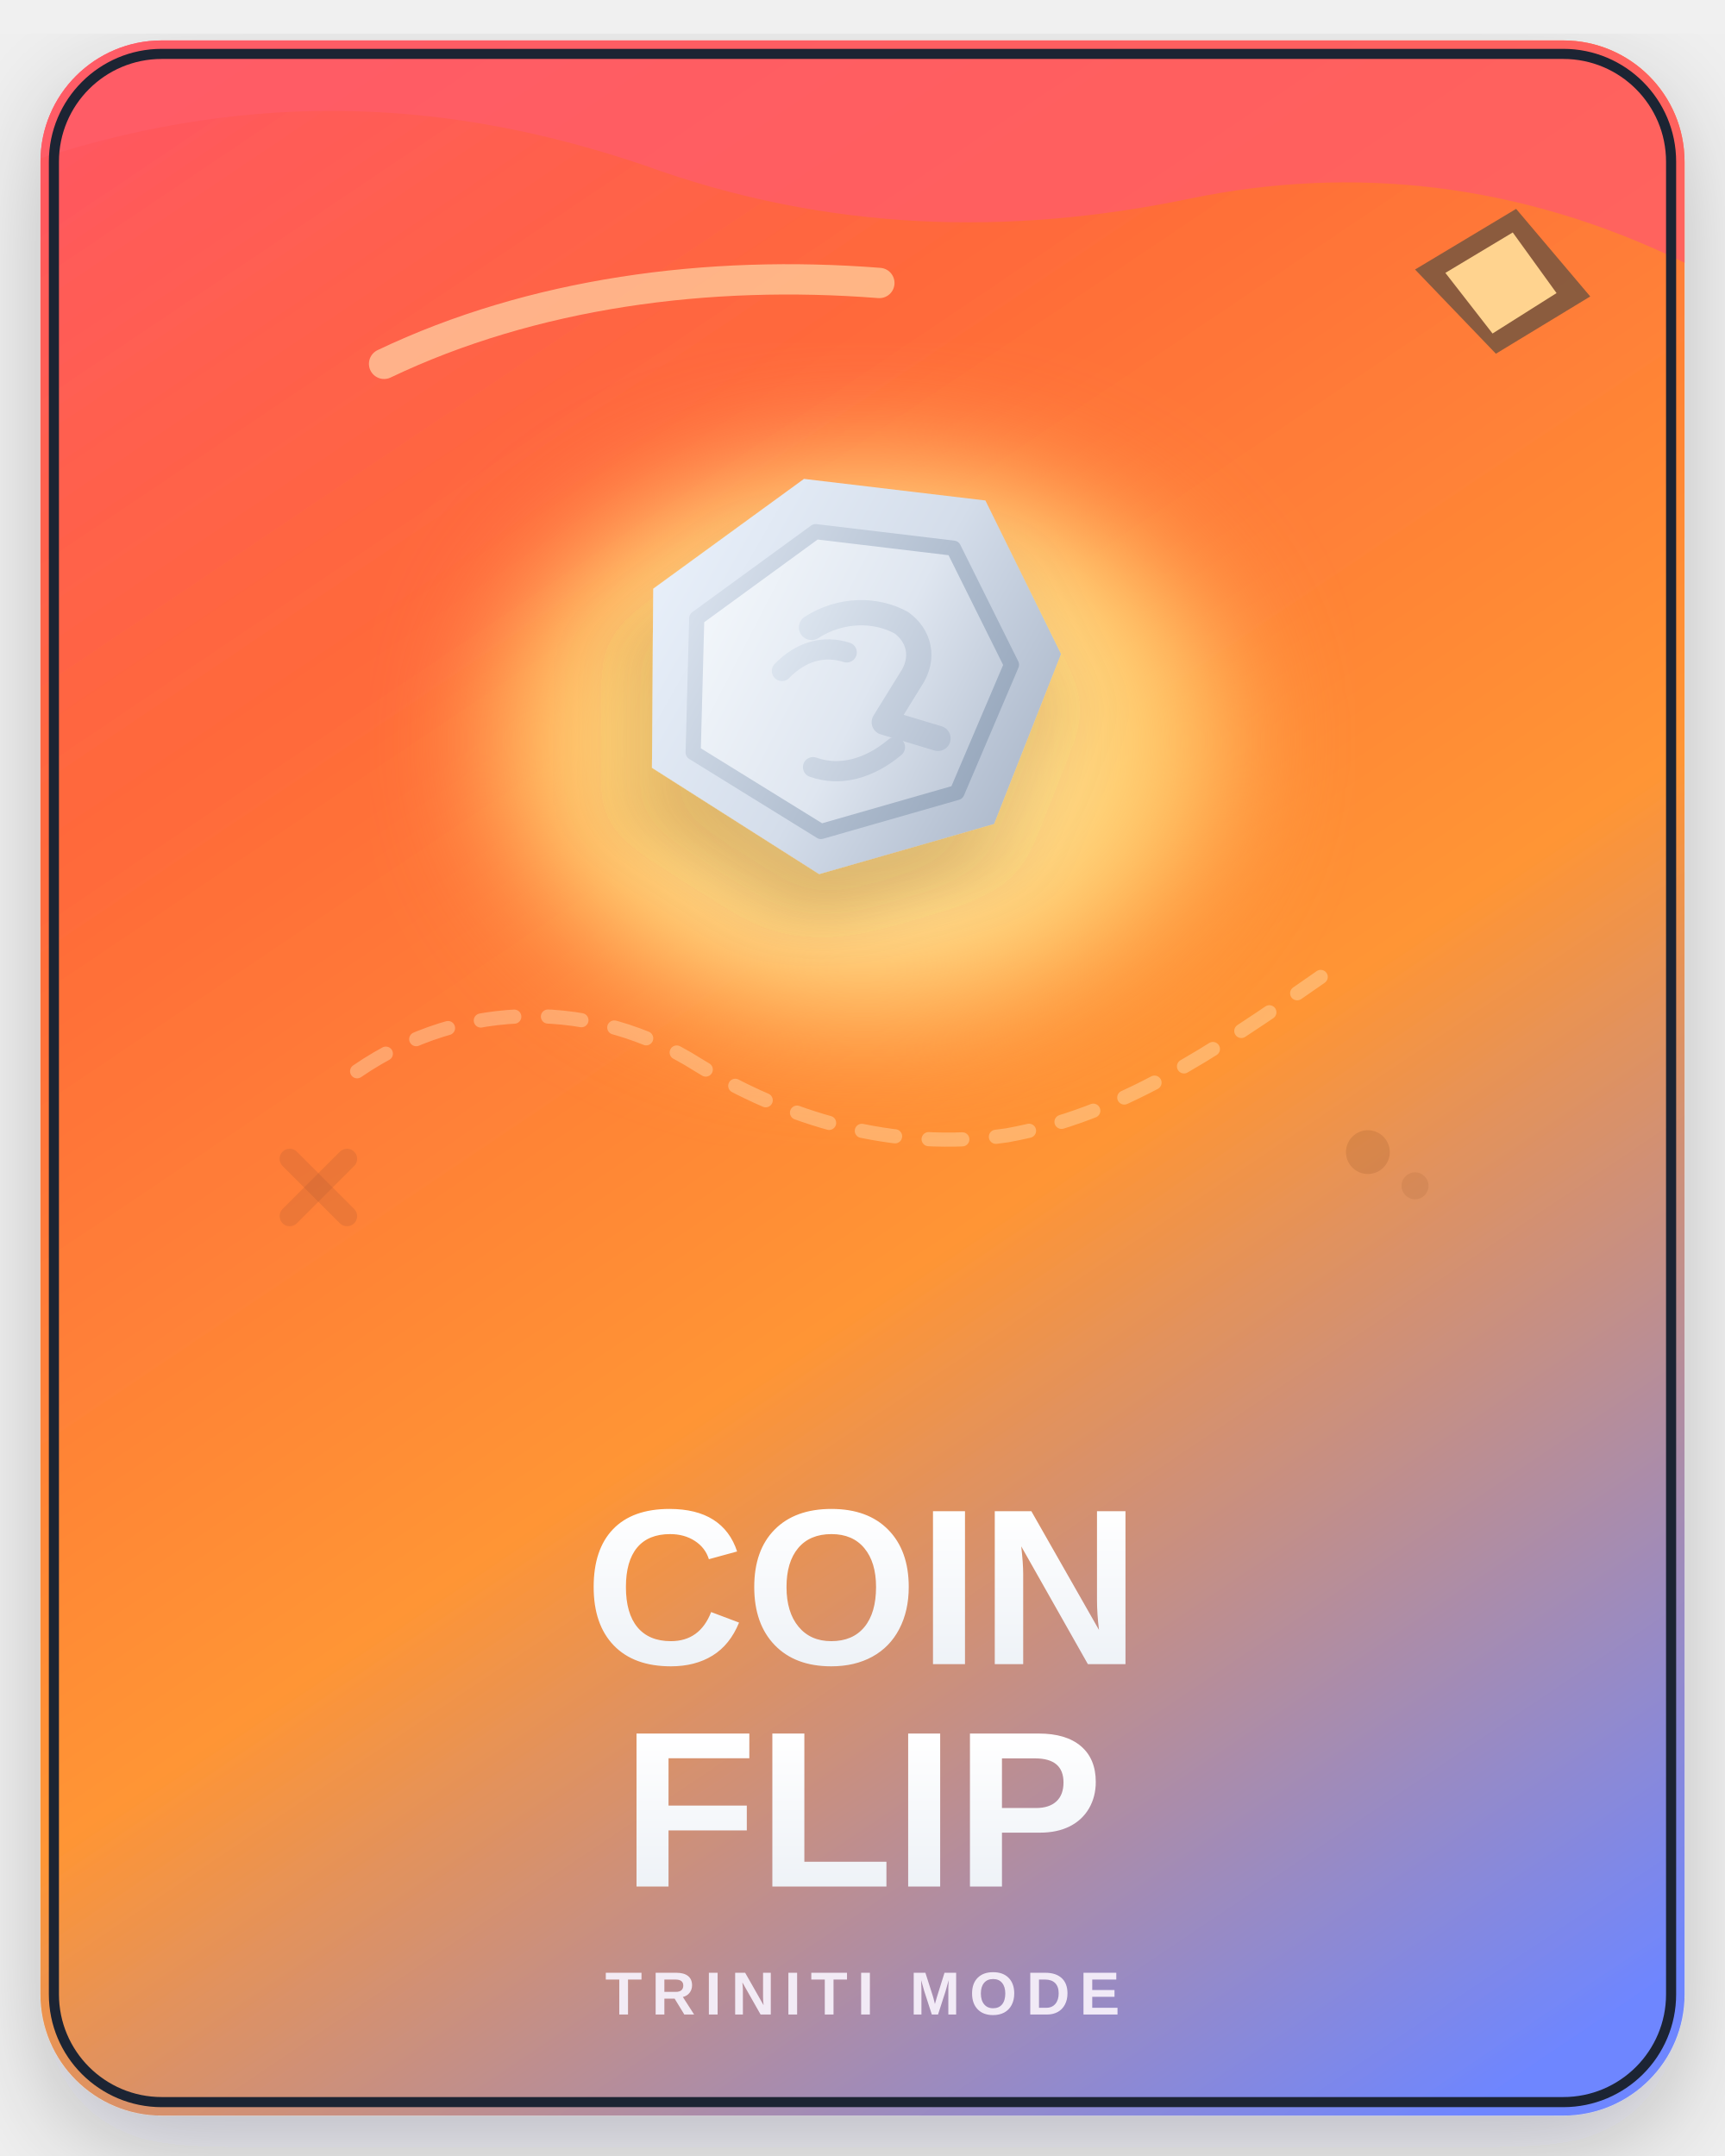
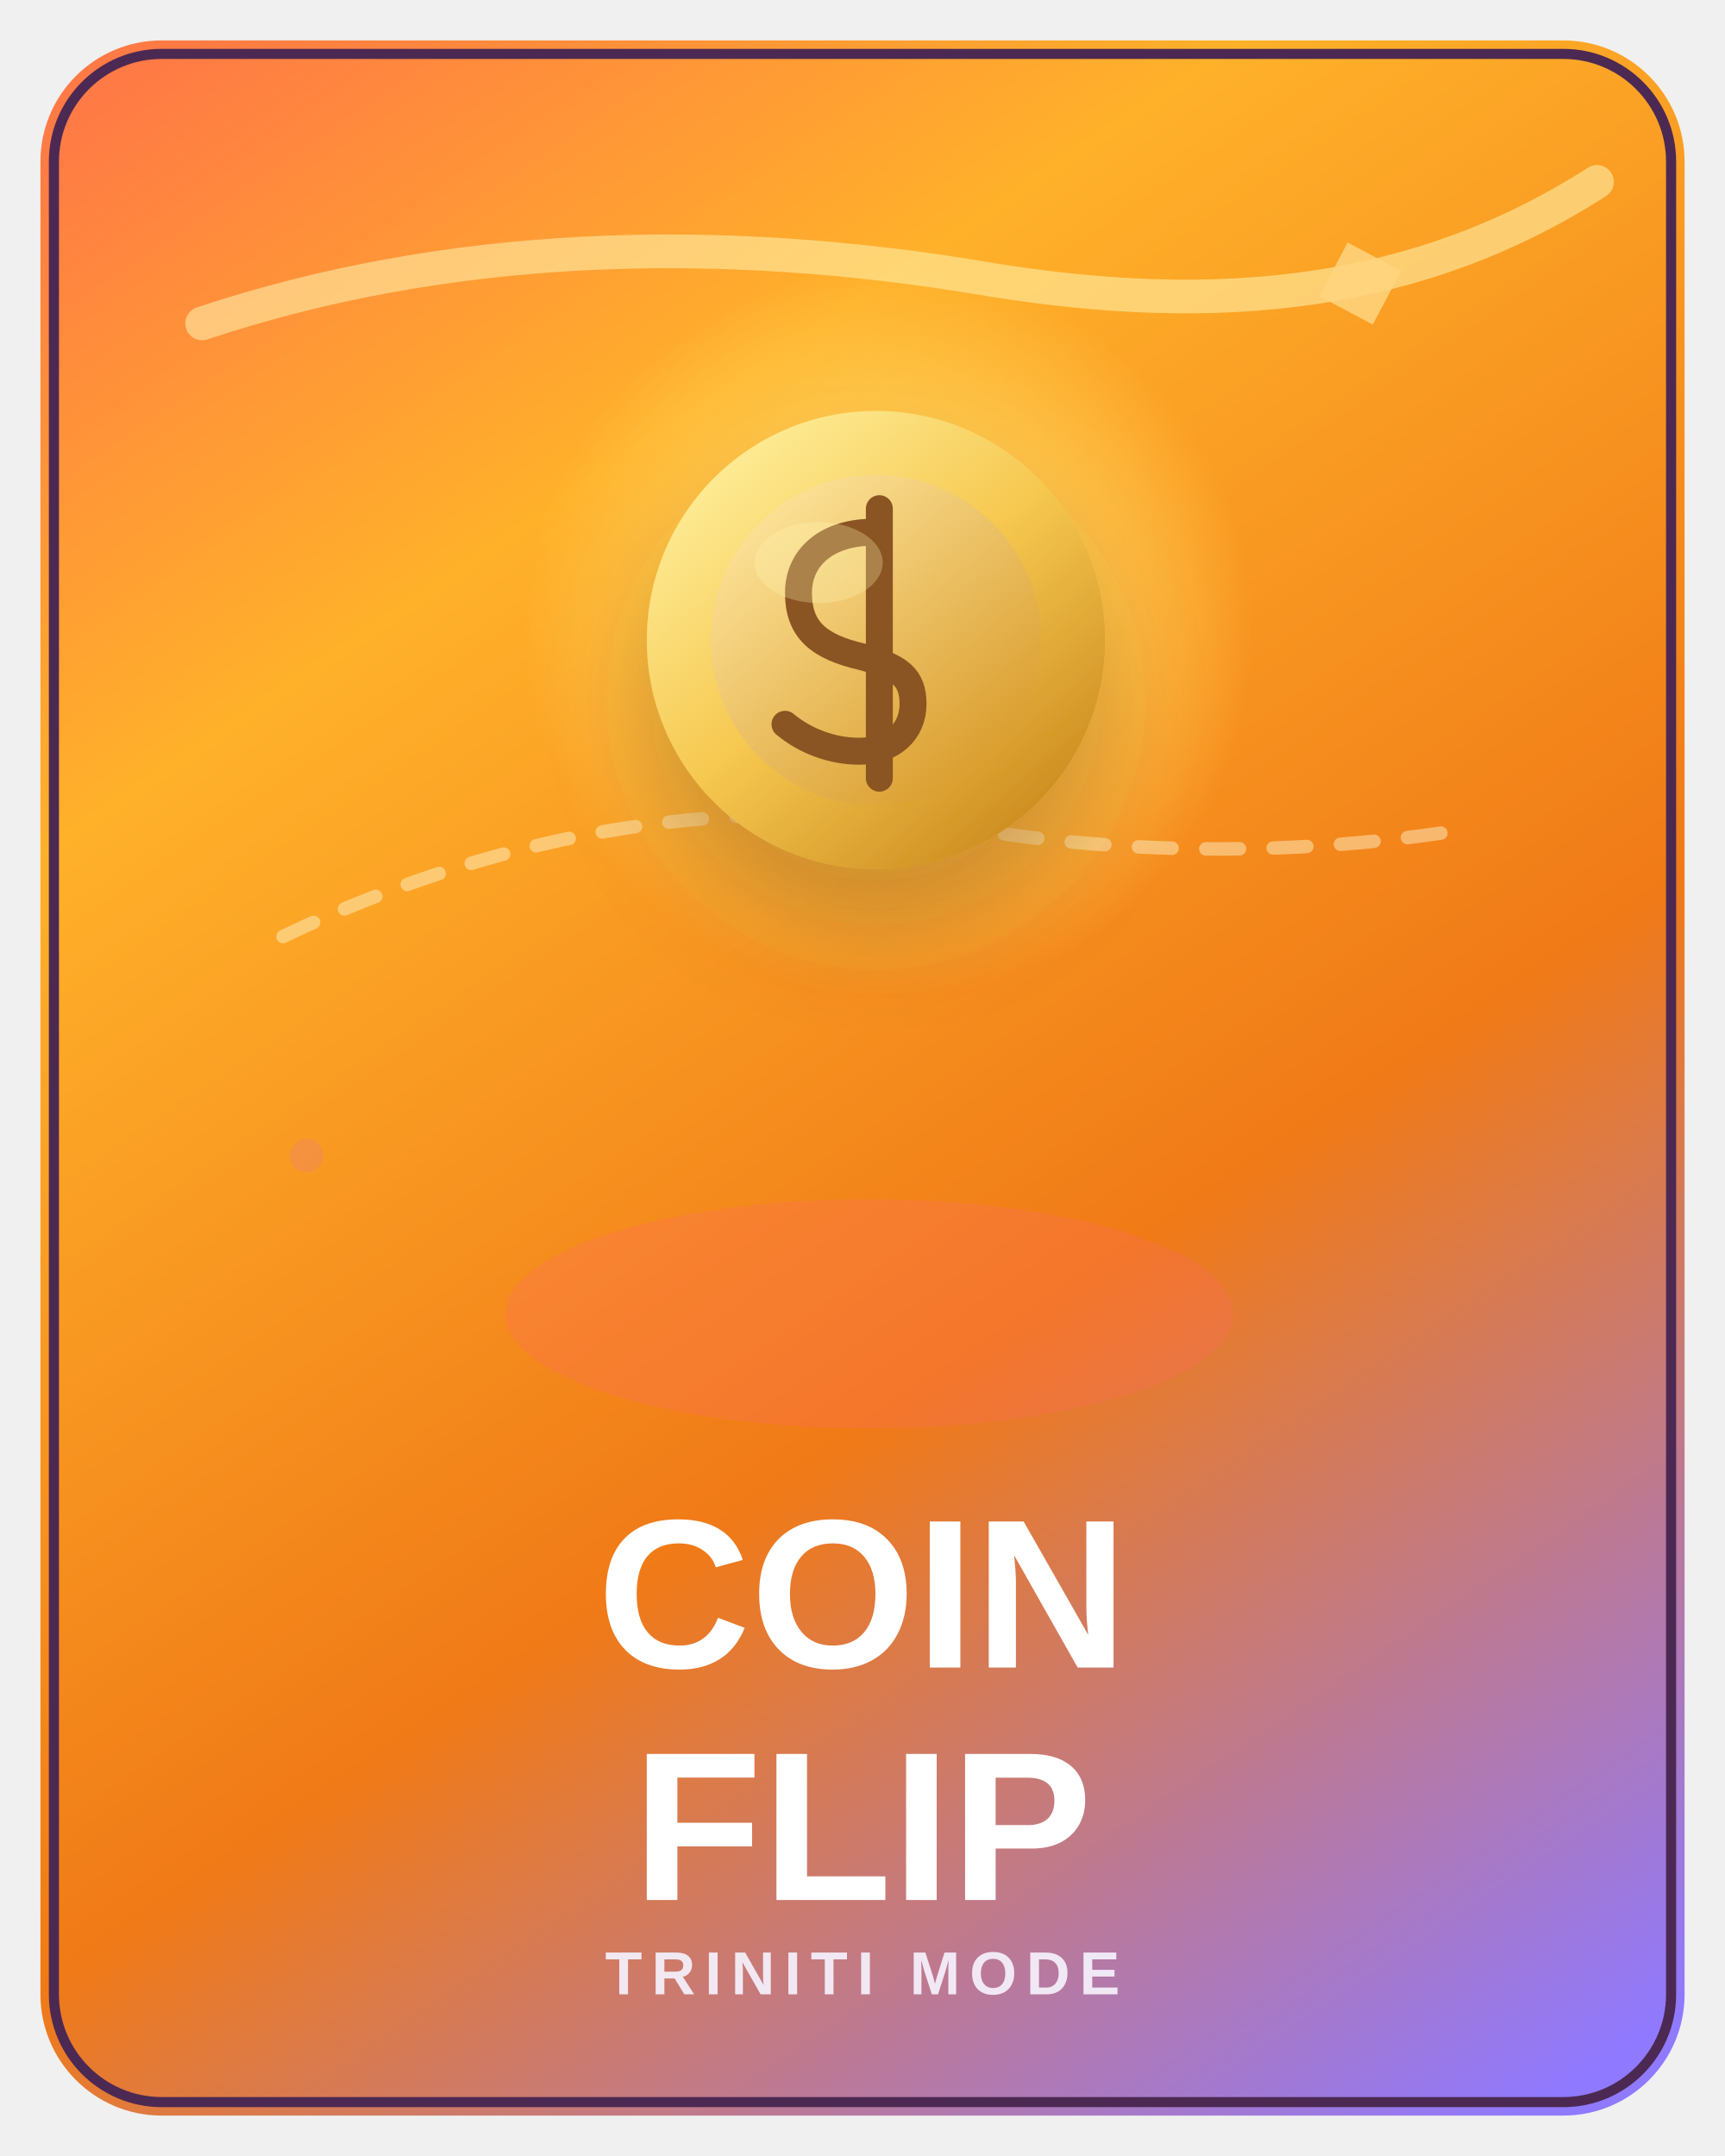
<svg xmlns="http://www.w3.org/2000/svg" width="512" height="640" viewBox="0 0 512 640" fill="none">
  <defs>
-     <clipPath id="cardClip">
+     <clipPath id="clipCoin">
      <rect x="12" y="12" width="488" height="616" rx="36" />
    </clipPath>
-     <linearGradient id="cardBg" x1="54" y1="24" x2="452" y2="616" gradientUnits="userSpaceOnUse">
-       <stop offset="0" stop-color="#FF585E" />
-       <stop offset="0.24" stop-color="#FF693A" />
-       <stop offset="0.58" stop-color="#FF9534" />
-       <stop offset="1" stop-color="#6E86FF" />
+     <linearGradient id="coinBg" x1="48" y1="16" x2="460" y2="624" gradientUnits="userSpaceOnUse">
+       <stop offset="0" stop-color="#FF7A45" />
+       <stop offset="0.24" stop-color="#FFB12A" />
+       <stop offset="0.62" stop-color="#F07A17" />
+       <stop offset="1" stop-color="#8F79FF" />
    </linearGradient>
-     <radialGradient id="glow" cx="0" cy="0" r="1" gradientUnits="userSpaceOnUse" gradientTransform="translate(256 220) rotate(90) scale(180 180)">
-       <stop offset="0" stop-color="#FFF2BB" />
-       <stop offset="0.5" stop-color="#FFD06D" stop-opacity="0.95" />
-       <stop offset="1" stop-color="#FFD06D" stop-opacity="0" />
+     <radialGradient id="coinGlow" cx="0" cy="0" r="1" gradientUnits="userSpaceOnUse" gradientTransform="translate(264 188) rotate(90) scale(108 108)">
+       <stop offset="0" stop-color="#FFF3A8" />
+       <stop offset="0.44" stop-color="#FFD55A" stop-opacity="0.95" />
+       <stop offset="1" stop-color="#FFD55A" stop-opacity="0" />
    </radialGradient>
-     <linearGradient id="coinEdge" x1="191" y1="135" x2="325" y2="273" gradientUnits="userSpaceOnUse">
-       <stop offset="0" stop-color="#EFF6FF" />
-       <stop offset="0.5" stop-color="#D4DDEA" />
-       <stop offset="1" stop-color="#95A3B8" />
+     <linearGradient id="coinOuter" x1="208" y1="124" x2="314" y2="248" gradientUnits="userSpaceOnUse">
+       <stop offset="0" stop-color="#FFF2A2" />
+       <stop offset="0.5" stop-color="#F6C850" />
+       <stop offset="1" stop-color="#C9871C" />
    </linearGradient>
-     <linearGradient id="coinFace" x1="205" y1="151" x2="306" y2="246" gradientUnits="userSpaceOnUse">
-       <stop offset="0" stop-color="#FAFDFF" />
-       <stop offset="0.55" stop-color="#DFE6F0" />
-       <stop offset="1" stop-color="#ACB8CA" />
+     <linearGradient id="coinInner" x1="224" y1="140" x2="298" y2="228" gradientUnits="userSpaceOnUse">
+       <stop offset="0" stop-color="#FFE8A1" />
+       <stop offset="1" stop-color="#D99B2B" />
    </linearGradient>
-     <linearGradient id="coinStroke" x1="211" y1="156" x2="300" y2="243" gradientUnits="userSpaceOnUse">
-       <stop offset="0" stop-color="#DEE6F1" />
-       <stop offset="1" stop-color="#90A1B7" />
-     </linearGradient>
-     <linearGradient id="symbolGrad" x1="228" y1="181" x2="285" y2="235" gradientUnits="userSpaceOnUse">
-       <stop offset="0" stop-color="#E3EBF4" />
-       <stop offset="1" stop-color="#AFBBCD" />
-     </linearGradient>
-     <linearGradient id="txtWhite" x1="0" y1="0" x2="0" y2="1">
-       <stop offset="0" stop-color="#FFFFFF" />
-       <stop offset="1" stop-color="#EEF2F7" />
-     </linearGradient>
-     <filter id="shadowCard" x="0" y="0" width="512" height="640" filterUnits="userSpaceOnUse" color-interpolation-filters="sRGB">
-       <feDropShadow dx="0" dy="10" stdDeviation="16" flood-color="#0A101C" flood-opacity="0.22" />
-     </filter>
-     <filter id="shadowCoin" x="150" y="118" width="214" height="214" filterUnits="userSpaceOnUse" color-interpolation-filters="sRGB">
-       <feDropShadow dx="-8" dy="14" stdDeviation="10" flood-color="#7A4300" flood-opacity="0.24" />
-     </filter>
-     <filter id="blurGlow" x="110" y="102" width="292" height="238" filterUnits="userSpaceOnUse" color-interpolation-filters="sRGB">
-       <feGaussianBlur stdDeviation="18" />
+     <filter id="coinShadow" x="152" y="96" width="220" height="220" filterUnits="userSpaceOnUse" color-interpolation-filters="sRGB">
+       <feDropShadow dx="0" dy="18" stdDeviation="14" flood-color="#7A3508" flood-opacity="0.34" />
    </filter>
  </defs>
-   <g filter="url(#shadowCard)">
-     <rect x="12" y="12" width="488" height="616" rx="36" fill="url(#cardBg)" />
+   <rect x="12" y="12" width="488" height="616" rx="36" fill="url(#coinBg)" />
+   <g clip-path="url(#clipCoin)">
+     <ellipse cx="264" cy="188" rx="112" ry="112" fill="url(#coinGlow)" />
+     <path d="M60 96C132 72 212 69 294 83C362 94 421 88 474 54" stroke="#FFF3B0" stroke-opacity="0.55" stroke-width="10" stroke-linecap="round" />
+     <path d="M84 278C151 246 219 235 288 246C336 254 388 254 436 246" stroke="#FFF8D4" stroke-opacity="0.45" stroke-width="4" stroke-linecap="round" stroke-dasharray="10 10" />
+     <circle cx="91" cy="343" r="5" fill="#F08D52" fill-opacity="0.6" />
+     <rect x="400" y="72" width="18" height="18" transform="rotate(28 400 72)" fill="#FFD57F" fill-opacity="0.85" />
+     <g filter="url(#coinShadow)">
+       <ellipse cx="260" cy="190" rx="68" ry="68" fill="url(#coinOuter)" />
+       <ellipse cx="260" cy="190" rx="49" ry="49" fill="url(#coinInner)" />
+       <path d="M259 158C246 158 237 165 237 176C237 187 243 192 256 195C267 198 271 201 271 209C271 217 265 223 255 223C247 223 239 220 233 215" stroke="#8A5520" stroke-width="8" stroke-linecap="round" stroke-linejoin="round" />
+       <path d="M261 151V231" stroke="#8A5520" stroke-width="8" stroke-linecap="round" />
+       <ellipse cx="243" cy="167" rx="19" ry="12" fill="#FFF6B8" fill-opacity="0.28" />
+     </g>
+     <ellipse cx="258" cy="390" rx="108" ry="34" fill="#FF6C63" fill-opacity="0.28" />
+     <text x="256" y="495" text-anchor="middle" fill="#FFFFFF" font-family="Arial, Helvetica, sans-serif" font-size="63" font-weight="900">COIN</text>
+     <text x="256" y="564" text-anchor="middle" fill="#FFFFFF" font-family="Arial, Helvetica, sans-serif" font-size="63" font-weight="900">FLIP</text>
+     <text x="256" y="592" text-anchor="middle" fill="#F4EEF9" fill-opacity="0.95" font-family="Arial, Helvetica, sans-serif" font-size="18" font-weight="700" letter-spacing="2.8">TRINITI MODE</text>
  </g>
-   <g clip-path="url(#cardClip)">
-     <path d="M12 12H500V78C451 54 401 49 353 59C300 70 246 69 191 49C135 30 77 26 12 47V12Z" fill="#FF5D68" fill-opacity="0.80" />
-     <g filter="url(#blurGlow)">
-       <ellipse cx="256" cy="220" rx="110" ry="82" fill="url(#glow)" />
-     </g>
-     <path d="M114 108C158 87 210 80 261 84" stroke="#FFF1BD" stroke-opacity="0.56" stroke-width="9" stroke-linecap="round" />
-     <path d="M106 318C138 296 177 297 207 316C233 332 265 342 299 337C332 331 359 313 392 290" stroke="#FFF2CE" stroke-opacity="0.34" stroke-width="4.2" stroke-linecap="round" stroke-dasharray="10 10" />
-     <path d="M86 344L103 361" stroke="#B55E34" stroke-opacity="0.26" stroke-width="6" stroke-linecap="round" />
-     <path d="M103 344L86 361" stroke="#B55E34" stroke-opacity="0.26" stroke-width="6" stroke-linecap="round" />
-     <circle cx="406" cy="342" r="6.5" fill="#9A592C" fill-opacity="0.22" />
-     <circle cx="420" cy="352" r="4" fill="#9A592C" fill-opacity="0.16" />
-     <g opacity="0.82">
-       <path d="M420 80L450 62L472 88L444 105L420 80Z" fill="#72543F" />
-       <path d="M429 81L449 69L462 87L443 99L429 81Z" fill="#FFE7A2" />
-     </g>
-     <g filter="url(#shadowCoin)" transform="rotate(-16 256 210)">
-       <path d="M191 210L206 159L258 140L308 161L317 211L284 254L230 254L191 210Z" fill="url(#coinEdge)" />
-       <path d="M204 209L216 171L257 156L295 172L302 210L276 242L234 242L204 209Z" fill="url(#coinFace)" />
-       <path d="M204 209L216 171L257 156L295 172L302 210L276 242L234 242L204 209Z" stroke="url(#coinStroke)" stroke-width="4.5" stroke-linejoin="round" />
-       <path d="M248 183C258 180 268 183 274 189C278 194 278 201 272 206L261 216L275 225" stroke="url(#symbolGrad)" stroke-width="7.5" stroke-linecap="round" stroke-linejoin="round" />
-       <path d="M236 193C243 189 250 189 256 193" stroke="url(#symbolGrad)" stroke-width="6" stroke-linecap="round" />
-       <path d="M237 223C244 228 253 228 262 224" stroke="url(#symbolGrad)" stroke-width="6" stroke-linecap="round" />
-     </g>
-     <text x="256" y="494" text-anchor="middle" fill="url(#txtWhite)" font-family="Arial, Helvetica, sans-serif" font-size="66" font-weight="900">COIN</text>
-     <text x="256" y="560" text-anchor="middle" fill="url(#txtWhite)" font-family="Arial, Helvetica, sans-serif" font-size="66" font-weight="900">FLIP</text>
-     <text x="256" y="598" text-anchor="middle" fill="#F4EEF9" fill-opacity="0.96" font-family="Arial, Helvetica, sans-serif" font-size="18" font-weight="700" letter-spacing="2.8">TRINITI MODE</text>
-   </g>
-   <rect x="16" y="16" width="480" height="608" rx="32" stroke="#1C2433" stroke-width="3" />
+   <rect x="16" y="16" width="480" height="608" rx="32" stroke="#4C2952" stroke-width="3" />
</svg>
